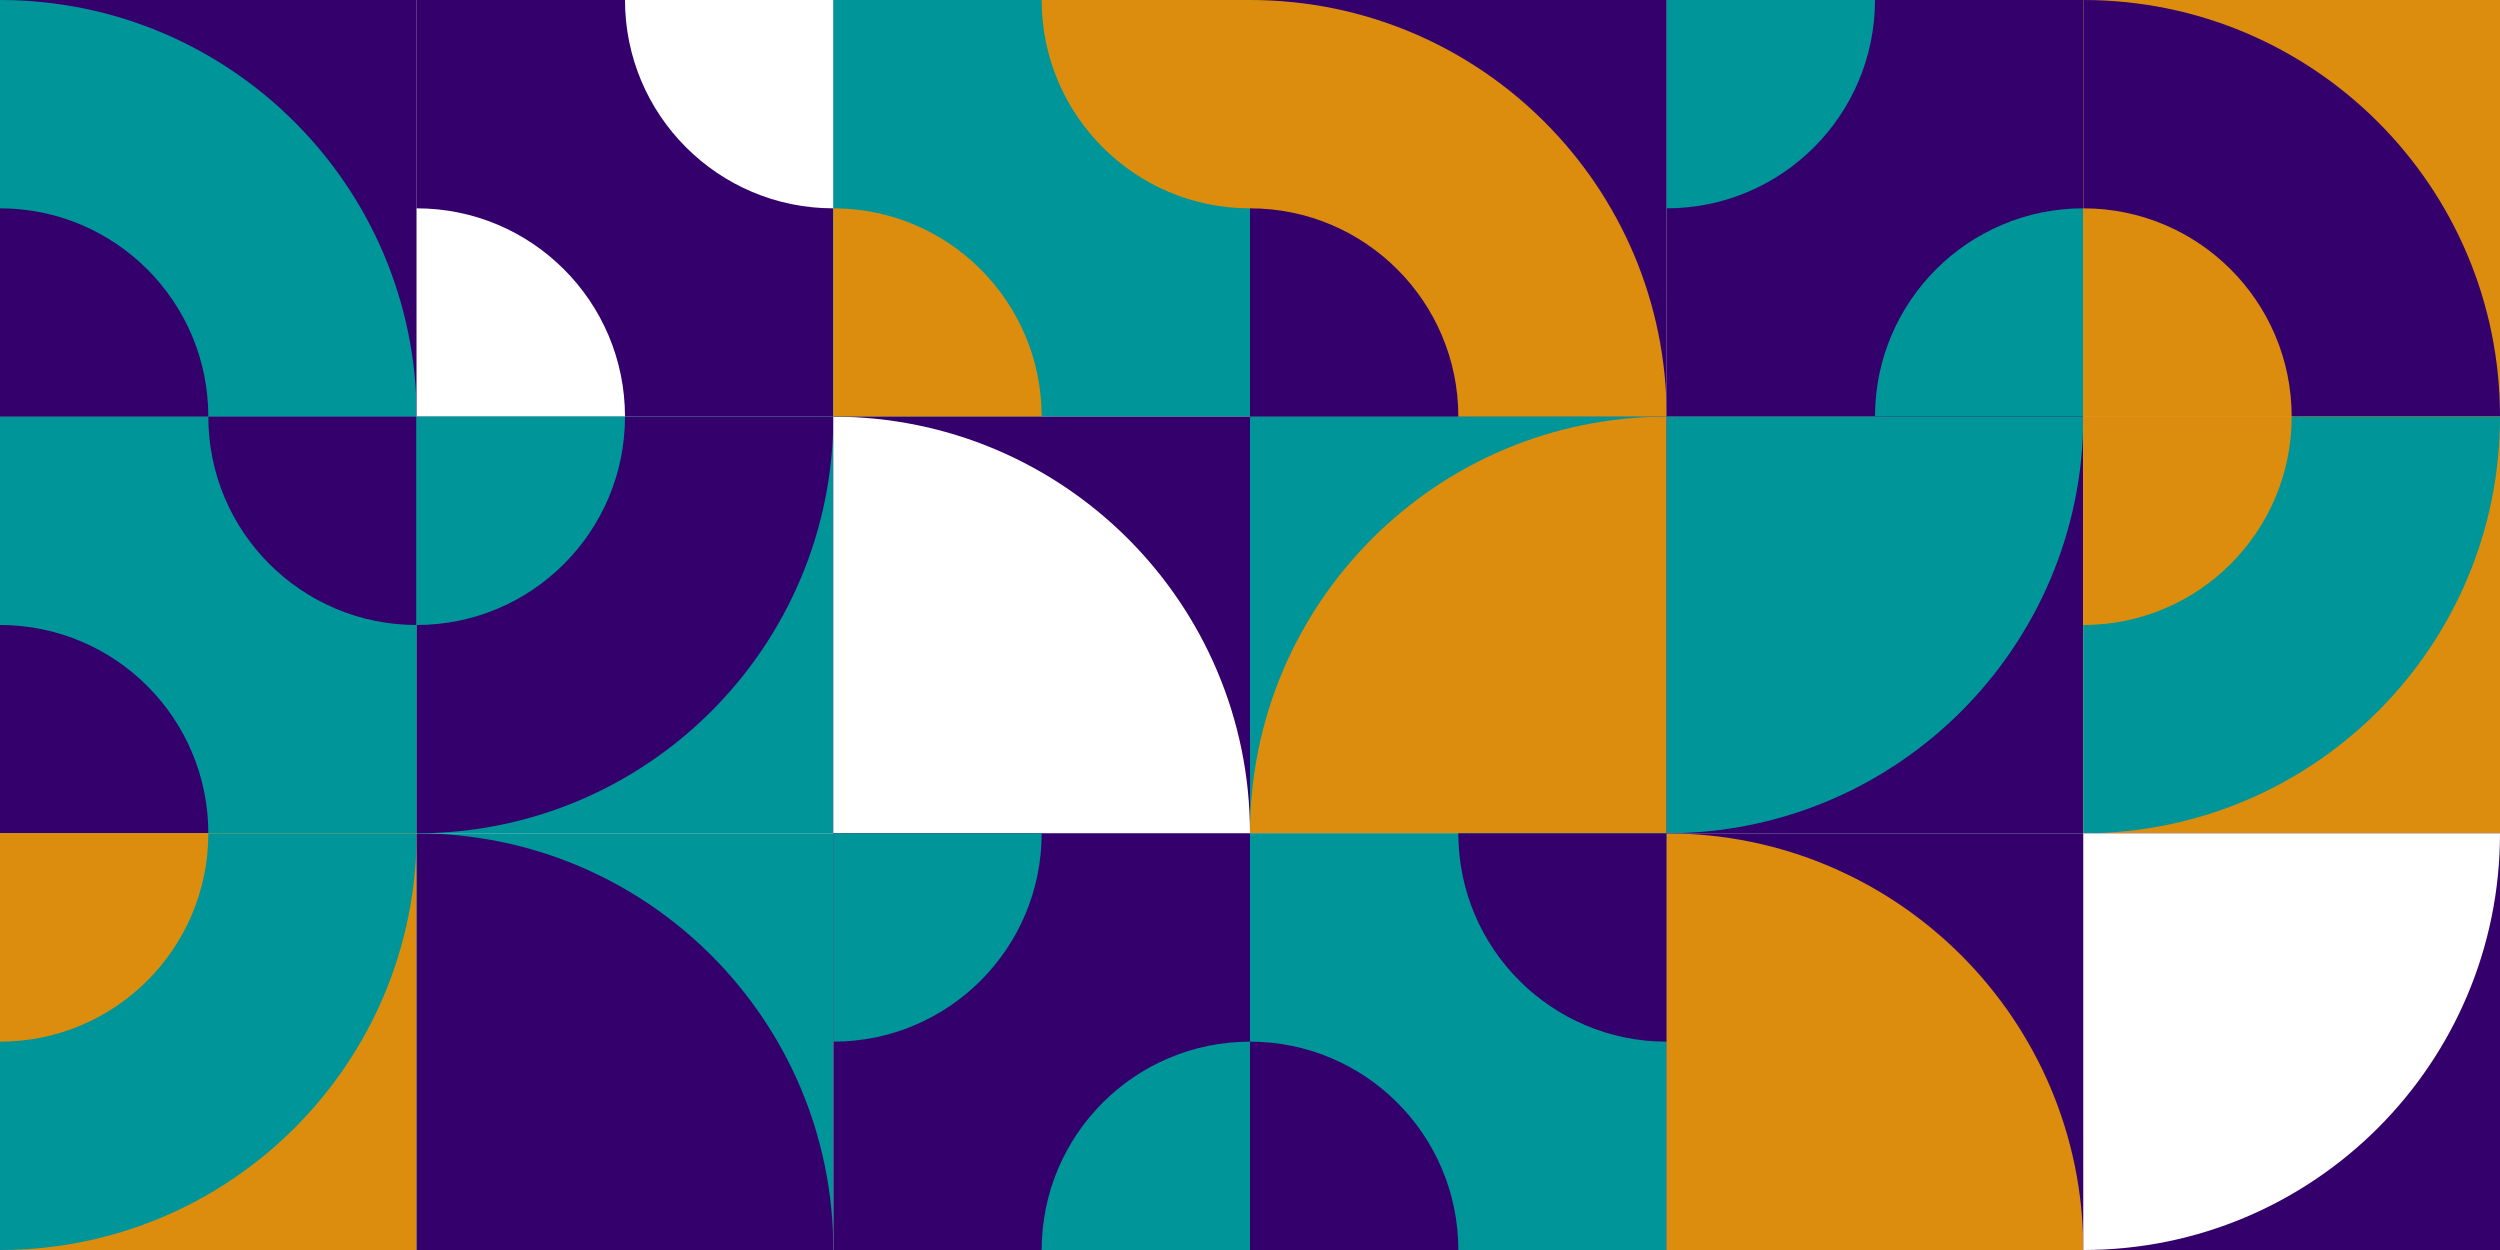
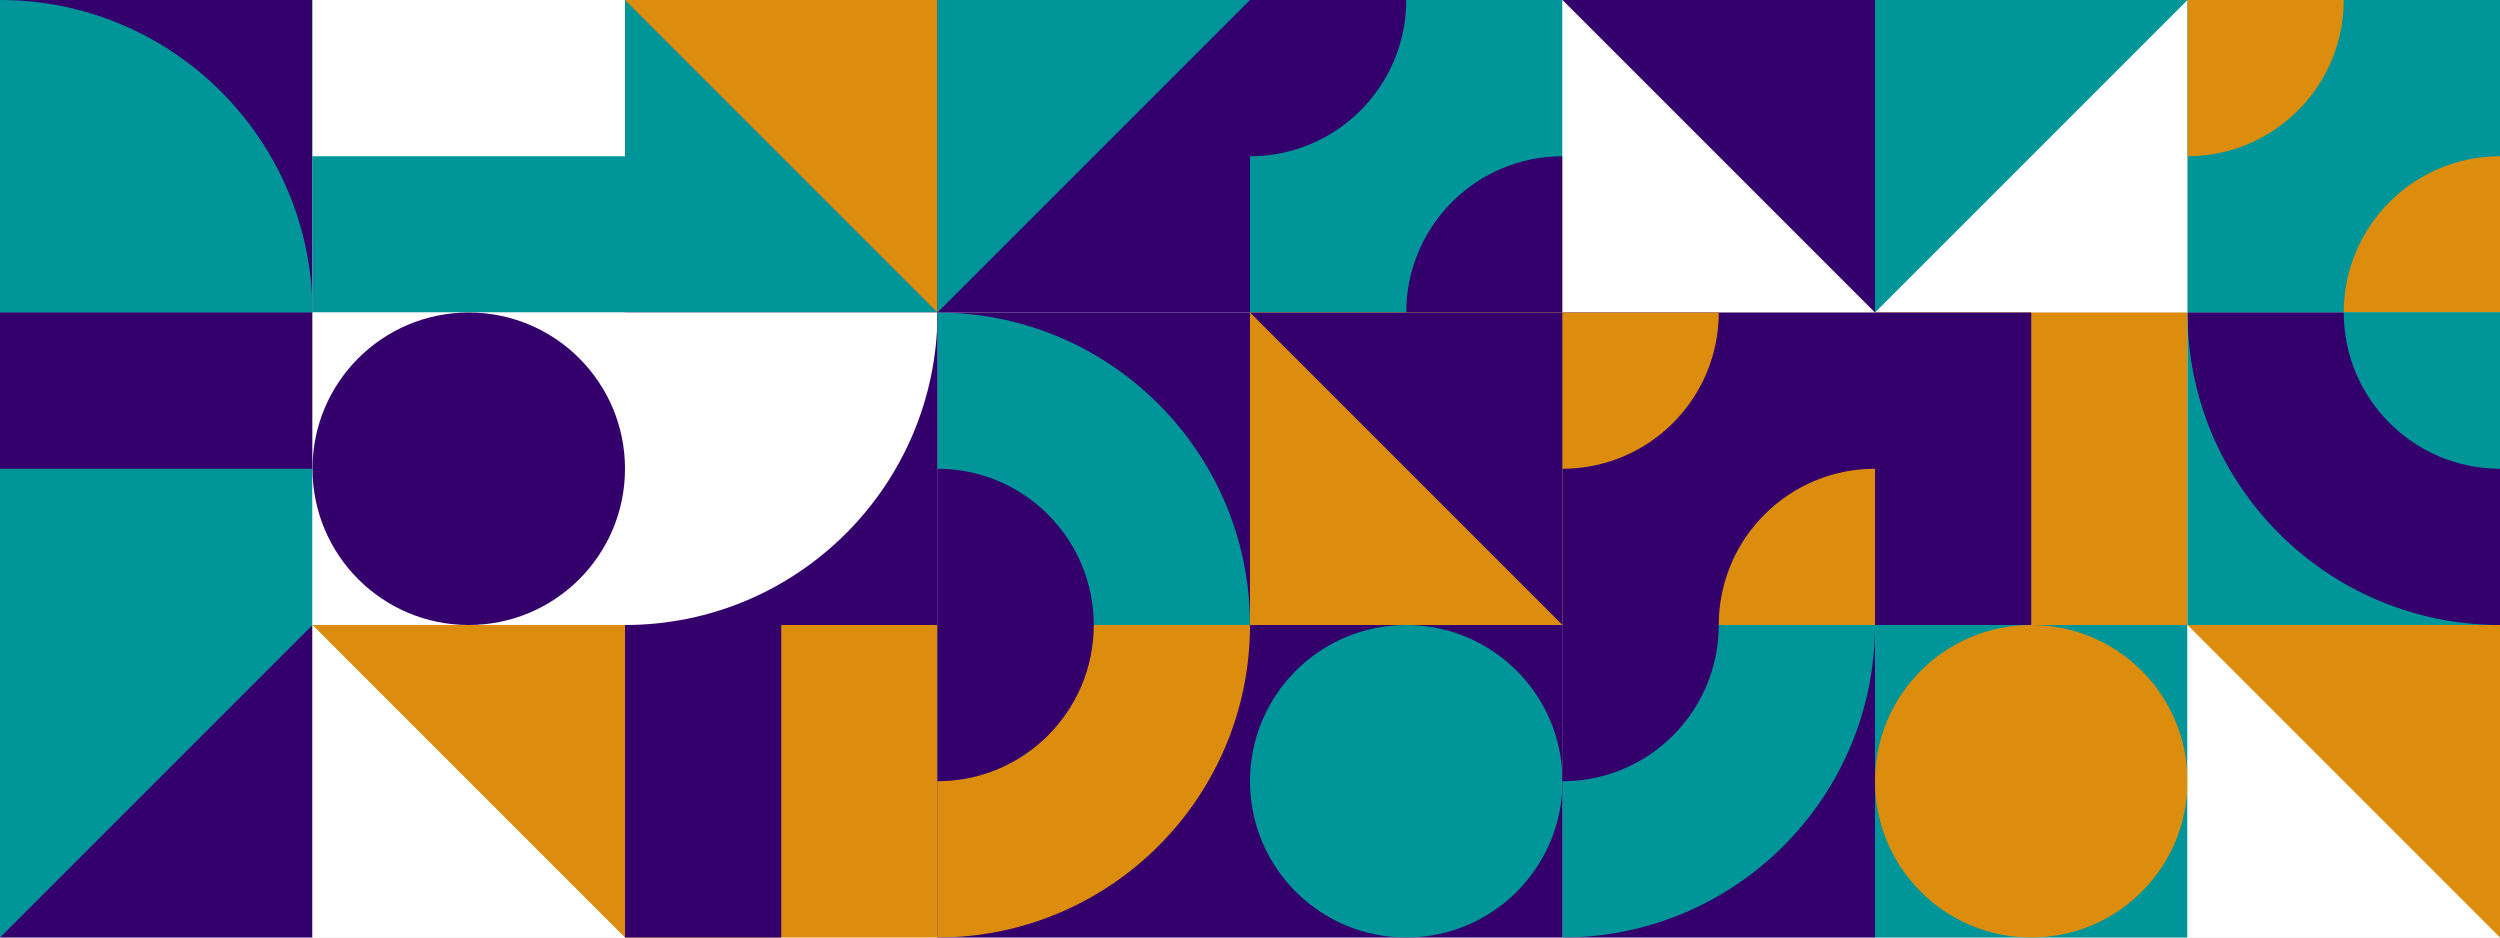
- <svg xmlns="http://www.w3.org/2000/svg" opacity="0" style="translate:none;rotate:none;scale:none;transform:translate(0,0);opacity:1" viewBox="0 0 600 300">
+ <svg xmlns="http://www.w3.org/2000/svg" version="1.1" width="100%" height="100%" viewBox="0 0 800 300" opacity="0" style="translate: none; rotate: none; scale: none; transform: translate(0px); opacity: 1;">
  <g class="quarter-circle">
-     <path fill="#33006c" d="M0 0h100v100H0z" />
-     <g mask="url(#a)">
-       <circle cy="100" r="100" fill="#009599" />
-       <circle cy="100" r="50" fill="#33006c" />
+     <rect width="100" height="100" fill="#33006c" x="0" y="0" />
+     <g mask="url(#SvgjsMask1592)">
+       <circle r="100" cx="0" cy="100" fill="#009599" />
    </g>
  </g>
  <defs>
-     <mask id="a">
-       <path fill="#fff" d="M0 0h100v100H0z" />
+     <mask id="SvgjsMask1592">
+       <rect width="100" height="100" fill="#ffffff" x="0" y="0" />
    </mask>
-     <mask id="b">
-       <path fill="#fff" d="M0 100h100v100H0z" />
+     <mask id="SvgjsMask1593">
+       <rect width="100" height="100" fill="#ffffff" x="200" y="100" />
    </mask>
-     <mask id="c">
-       <path fill="#fff" d="M0 200h100v100H0z" />
+     <mask id="SvgjsMask1594">
+       <rect width="100" height="100" fill="#ffffff" x="300" y="100" />
    </mask>
-     <mask id="d">
-       <path fill="#fff" d="M100 0h100v100H100z" />
+     <mask id="SvgjsMask1595">
+       <rect width="100" height="100" fill="#ffffff" x="300" y="200" />
    </mask>
-     <mask id="e">
-       <path fill="#fff" d="M100 100h100v100H100z" />
+     <mask id="SvgjsMask1596">
+       <rect width="100" height="100" fill="#ffffff" x="400" y="0" />
    </mask>
-     <mask id="f">
-       <path fill="#fff" d="M100 200h100v100H100z" />
+     <mask id="SvgjsMask1597">
+       <rect width="100" height="100" fill="#ffffff" x="500" y="100" />
    </mask>
-     <mask id="g">
-       <path fill="#fff" d="M200 0h100v100H200z" />
+     <mask id="SvgjsMask1598">
+       <rect width="100" height="100" fill="#ffffff" x="500" y="200" />
    </mask>
-     <mask id="h">
-       <path fill="#fff" d="M200 100h100v100H200z" />
+     <mask id="SvgjsMask1599">
+       <rect width="100" height="100" fill="#ffffff" x="700" y="0" />
    </mask>
-     <mask id="i">
-       <path fill="#fff" d="M200 200h100v100H200z" />
-     </mask>
-     <mask id="j">
-       <path fill="#fff" d="M300 0h100v100H300z" />
-     </mask>
-     <mask id="k">
-       <path fill="#fff" d="M300 100h100v100H300z" />
-     </mask>
-     <mask id="l">
-       <path fill="#fff" d="M300 200h100v100H300z" />
-     </mask>
-     <mask id="m">
-       <path fill="#fff" d="M400 0h100v100H400z" />
-     </mask>
-     <mask id="n">
-       <path fill="#fff" d="M400 100h100v100H400z" />
-     </mask>
-     <mask id="o">
-       <path fill="#fff" d="M400 200h100v100H400z" />
-     </mask>
-     <mask id="p">
-       <path fill="#fff" d="M500 0h100v100H500z" />
-     </mask>
-     <mask id="q">
-       <path fill="#fff" d="M500 100h100v100H500z" />
-     </mask>
-     <mask id="r">
-       <path fill="#fff" d="M500 200h100v100H500z" />
+     <mask id="SvgjsMask1600">
+       <rect width="100" height="100" fill="#ffffff" x="700" y="100" />
    </mask>
  </defs>
-   <g class="opposite-circles">
-     <path fill="#009599" d="M0 100h100v100H0z" />
-     <g fill="#33006c" mask="url(#b)">
-       <circle cy="200" r="50" />
-       <circle cx="100" cy="100" r="50" />
+   <g class="half-square">
+     <rect width="100" height="100" fill="#009599" x="0" y="100" />
+     <rect width="100" height="50" fill="#33006c" x="0" y="100" />
+   </g>
+   <g class="diagonal-square">
+     <rect width="100" height="100" fill="#33006c" x="0" y="200" />
+     <polygon points="0,200 0,300, 100,200" fill="#009599" />
+   </g>
+   <g class="half-square">
+     <rect width="100" height="100" fill="#009599" x="100" y="0" />
+     <rect width="100" height="50" fill="#ffffff" x="100" y="0" />
+   </g>
+   <g class="draw-circle">
+     <rect width="100" height="100" fill="#ffffff" x="100" y="100" />
+     <circle r="50" cx="150" cy="150" fill="#33006c" />
+   </g>
+   <g class="diagonal-square">
+     <rect width="100" height="100" fill="#ffffff" x="100" y="200" />
+     <polygon points="100,200 200,200 200,300" fill="#dd8d0e" />
+   </g>
+   <g class="diagonal-square">
+     <rect width="100" height="100" fill="#009599" x="200" y="0" />
+     <polygon points="200,0 300,0 300,100" fill="#dd8d0e" />
+   </g>
+   <g class="quarter-circle">
+     <rect width="100" height="100" fill="#33006c" x="200" y="100" />
+     <g mask="url(#SvgjsMask1593)">
+       <circle r="100" cx="200" cy="100" fill="#ffffff" />
+     </g>
+   </g>
+   <g class="half-square">
+     <rect width="100" height="100" fill="#dd8d0e" x="200" y="200" />
+     <rect width="50" height="100" fill="#33006c" x="200" y="200" />
+   </g>
+   <g class="diagonal-square">
+     <rect width="100" height="100" fill="#33006c" x="300" y="0" />
+     <polygon points="300,0 300,100, 400,0" fill="#009599" />
+   </g>
+   <g class="quarter-circle">
+     <rect width="100" height="100" fill="#33006c" x="300" y="100" />
+     <g mask="url(#SvgjsMask1594)">
+       <circle r="100" cx="300" cy="200" fill="#009599" />
+       <circle r="50" cx="300" cy="200" fill="#33006c" />
    </g>
  </g>
  <g class="quarter-circle">
-     <path fill="#dd8d0e" d="M0 200h100v100H0z" />
-     <g mask="url(#c)">
-       <circle cy="200" r="100" fill="#009599" />
-       <circle cy="200" r="50" fill="#dd8d0e" />
+     <rect width="100" height="100" fill="#33006c" x="300" y="200" />
+     <g mask="url(#SvgjsMask1595)">
+       <circle r="100" cx="300" cy="200" fill="#dd8d0e" />
+       <circle r="50" cx="300" cy="200" fill="#33006c" />
    </g>
  </g>
  <g class="opposite-circles">
-     <path fill="#33006c" d="M100 0h100v100H100z" />
-     <g fill="#fff" mask="url(#d)">
-       <circle cx="100" cy="100" r="50" />
-       <circle cx="200" r="50" />
+     <rect width="100" height="100" fill="#009599" x="400" y="0" />
+     <g mask="url(#SvgjsMask1596)">
+       <circle r="50" cx="400" cy="0" fill="#33006c" />
+       <circle r="50" cx="500" cy="100" fill="#33006c" />
+     </g>
+   </g>
+   <g class="diagonal-square">
+     <rect width="100" height="100" fill="#dd8d0e" x="400" y="100" />
+     <polygon points="400,100 500,100 500,200" fill="#33006c" />
+   </g>
+   <g class="draw-circle">
+     <rect width="100" height="100" fill="#33006c" x="400" y="200" />
+     <circle r="50" cx="450" cy="250" fill="#009599" />
+   </g>
+   <g class="diagonal-square">
+     <rect width="100" height="100" fill="#ffffff" x="500" y="0" />
+     <polygon points="500,0 600,0 600,100" fill="#33006c" />
+   </g>
+   <g class="opposite-circles">
+     <rect width="100" height="100" fill="#33006c" x="500" y="100" />
+     <g mask="url(#SvgjsMask1597)">
+       <circle r="50" cx="500" cy="100" fill="#dd8d0e" />
+       <circle r="50" cx="600" cy="200" fill="#dd8d0e" />
    </g>
  </g>
  <g class="quarter-circle">
-     <path fill="#009599" d="M100 100h100v100H100z" />
-     <g mask="url(#e)">
-       <circle cx="100" cy="100" r="100" fill="#33006c" />
-       <circle cx="100" cy="100" r="50" fill="#009599" />
+     <rect width="100" height="100" fill="#33006c" x="500" y="200" />
+     <g mask="url(#SvgjsMask1598)">
+       <circle r="100" cx="500" cy="200" fill="#009599" />
+       <circle r="50" cx="500" cy="200" fill="#33006c" />
+     </g>
+   </g>
+   <g class="diagonal-square">
+     <rect width="100" height="100" fill="#ffffff" x="600" y="0" />
+     <polygon points="600,0 600,100, 700,0" fill="#009599" />
+   </g>
+   <g class="half-square">
+     <rect width="100" height="100" fill="#dd8d0e" x="600" y="100" />
+     <rect width="50" height="100" fill="#33006c" x="600" y="100" />
+   </g>
+   <g class="draw-circle">
+     <rect width="100" height="100" fill="#009599" x="600" y="200" />
+     <circle r="50" cx="650" cy="250" fill="#dd8d0e" />
+   </g>
+   <g class="opposite-circles">
+     <rect width="100" height="100" fill="#009599" x="700" y="0" />
+     <g mask="url(#SvgjsMask1599)">
+       <circle r="50" cx="700" cy="0" fill="#dd8d0e" />
+       <circle r="50" cx="800" cy="100" fill="#dd8d0e" />
    </g>
  </g>
  <g class="quarter-circle">
-     <path fill="#009599" d="M100 200h100v100H100z" />
-     <g mask="url(#f)">
-       <circle cx="100" cy="300" r="100" fill="#33006c" />
+     <rect width="100" height="100" fill="#009599" x="700" y="100" />
+     <g mask="url(#SvgjsMask1600)">
+       <circle r="100" cx="800" cy="100" fill="#33006c" />
+       <circle r="50" cx="800" cy="100" fill="#009599" />
    </g>
  </g>
-   <g class="opposite-circles">
-     <path fill="#009599" d="M200 0h100v100H200z" />
-     <g fill="#dd8d0e" mask="url(#g)">
-       <circle cx="200" cy="100" r="50" />
-       <circle cx="300" r="50" />
-     </g>
-   </g>
-   <g class="quarter-circle">
-     <path fill="#33006c" d="M200 100h100v100H200z" />
-     <g mask="url(#h)">
-       <circle cx="200" cy="200" r="100" fill="#fff" />
-     </g>
-   </g>
-   <g class="opposite-circles">
-     <path fill="#33006c" d="M200 200h100v100H200z" />
-     <g fill="#009599" mask="url(#i)">
-       <circle cx="200" cy="200" r="50" />
-       <circle cx="300" cy="300" r="50" />
-     </g>
-   </g>
-   <g class="quarter-circle">
-     <path fill="#33006c" d="M300 0h100v100H300z" />
-     <g mask="url(#j)">
-       <circle cx="300" cy="100" r="100" fill="#dd8d0e" />
-       <circle cx="300" cy="100" r="50" fill="#33006c" />
-     </g>
-   </g>
-   <g class="quarter-circle">
-     <path fill="#009599" d="M300 100h100v100H300z" />
-     <g mask="url(#k)">
-       <circle cx="400" cy="200" r="100" fill="#dd8d0e" />
-     </g>
-   </g>
-   <g class="opposite-circles">
-     <path fill="#009599" d="M300 200h100v100H300z" />
-     <g fill="#33006c" mask="url(#l)">
-       <circle cx="300" cy="300" r="50" />
-       <circle cx="400" cy="200" r="50" />
-     </g>
-   </g>
-   <g class="opposite-circles">
-     <path fill="#33006c" d="M400 0h100v100H400z" />
-     <g fill="#009599" mask="url(#m)">
-       <circle cx="400" r="50" />
-       <circle cx="500" cy="100" r="50" />
-     </g>
-   </g>
-   <g class="quarter-circle">
-     <path fill="#33006c" d="M400 100h100v100H400z" />
-     <g mask="url(#n)">
-       <circle cx="400" cy="100" r="100" fill="#009599" />
-     </g>
-   </g>
-   <g class="quarter-circle">
-     <path fill="#33006c" d="M400 200h100v100H400z" />
-     <g mask="url(#o)">
-       <circle cx="400" cy="300" r="100" fill="#dd8d0e" />
-     </g>
-   </g>
-   <g class="quarter-circle">
-     <path fill="#dd8d0e" d="M500 0h100v100H500z" />
-     <g mask="url(#p)">
-       <circle cx="500" cy="100" r="100" fill="#33006c" />
-       <circle cx="500" cy="100" r="50" fill="#dd8d0e" />
-     </g>
-   </g>
-   <g class="quarter-circle">
-     <path fill="#dd8d0e" d="M500 100h100v100H500z" />
-     <g mask="url(#q)">
-       <circle cx="500" cy="100" r="100" fill="#009599" />
-       <circle cx="500" cy="100" r="50" fill="#dd8d0e" />
-     </g>
-   </g>
-   <g class="quarter-circle">
-     <path fill="#33006c" d="M500 200h100v100H500z" />
-     <g mask="url(#r)">
-       <circle cx="500" cy="200" r="100" fill="#fff" />
-     </g>
+   <g class="diagonal-square">
+     <rect width="100" height="100" fill="#ffffff" x="700" y="200" />
+     <polygon points="700,200 800,200 800,300" fill="#dd8d0e" />
  </g>
</svg>
